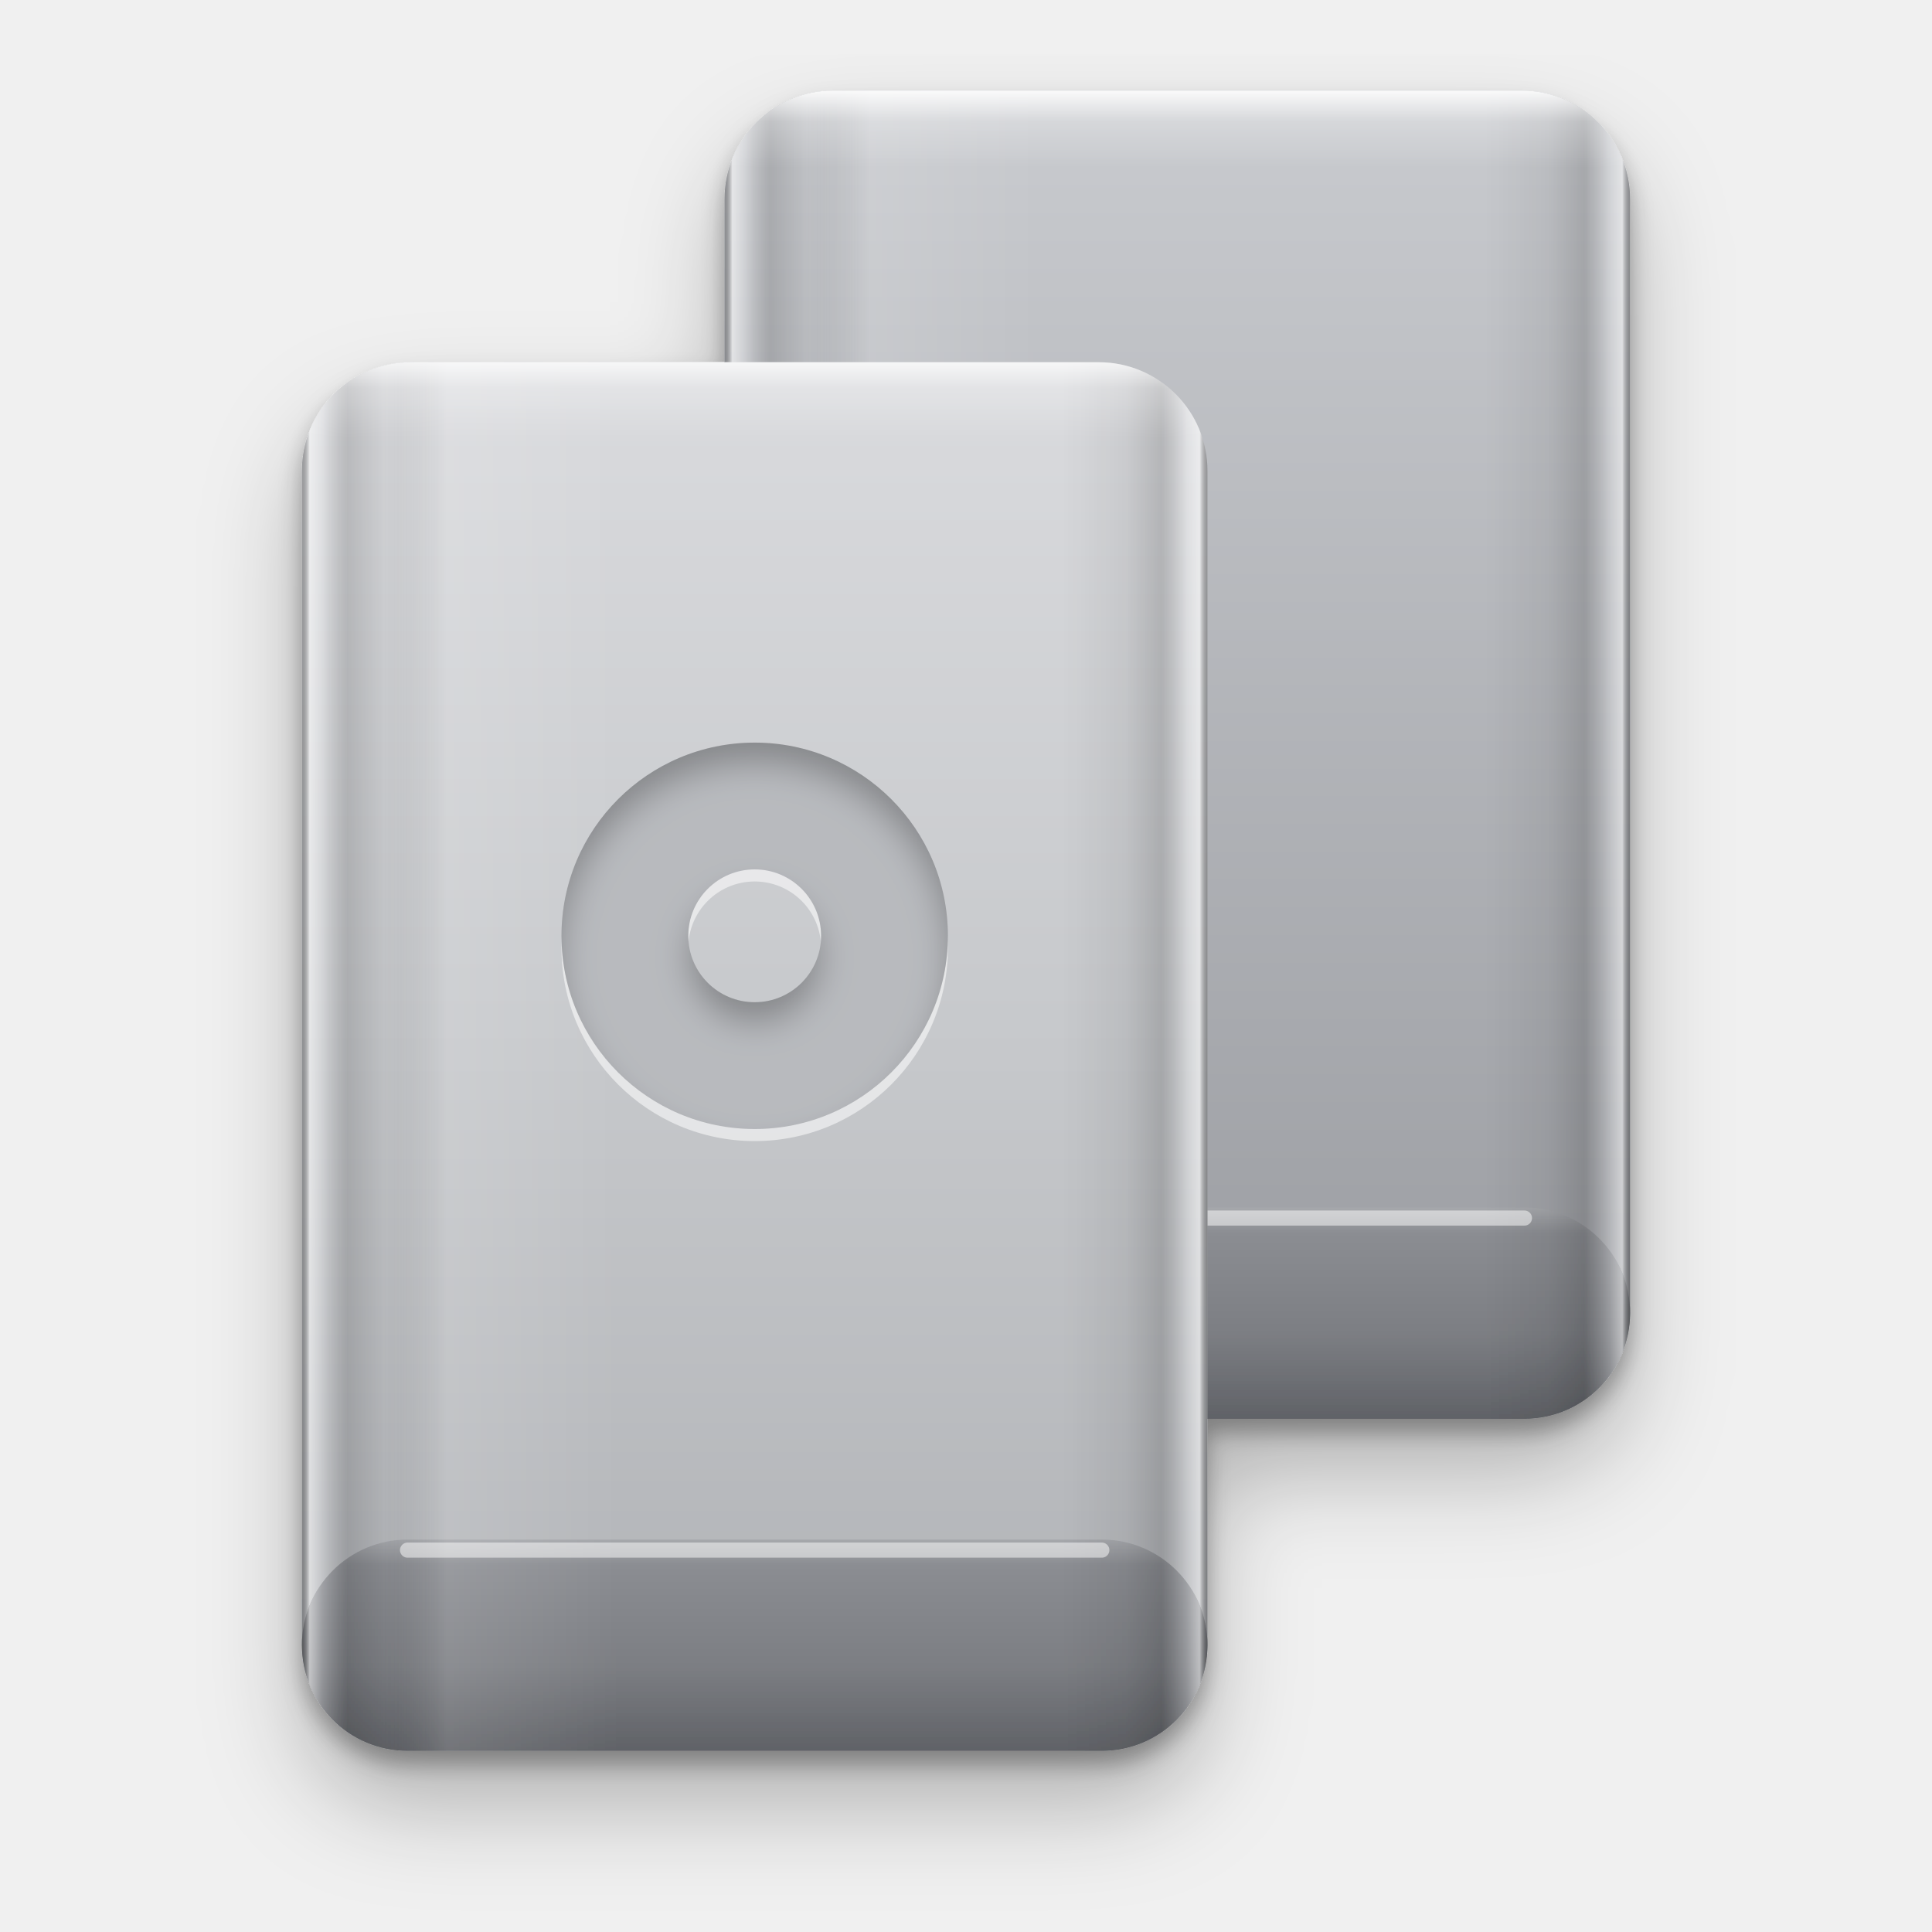
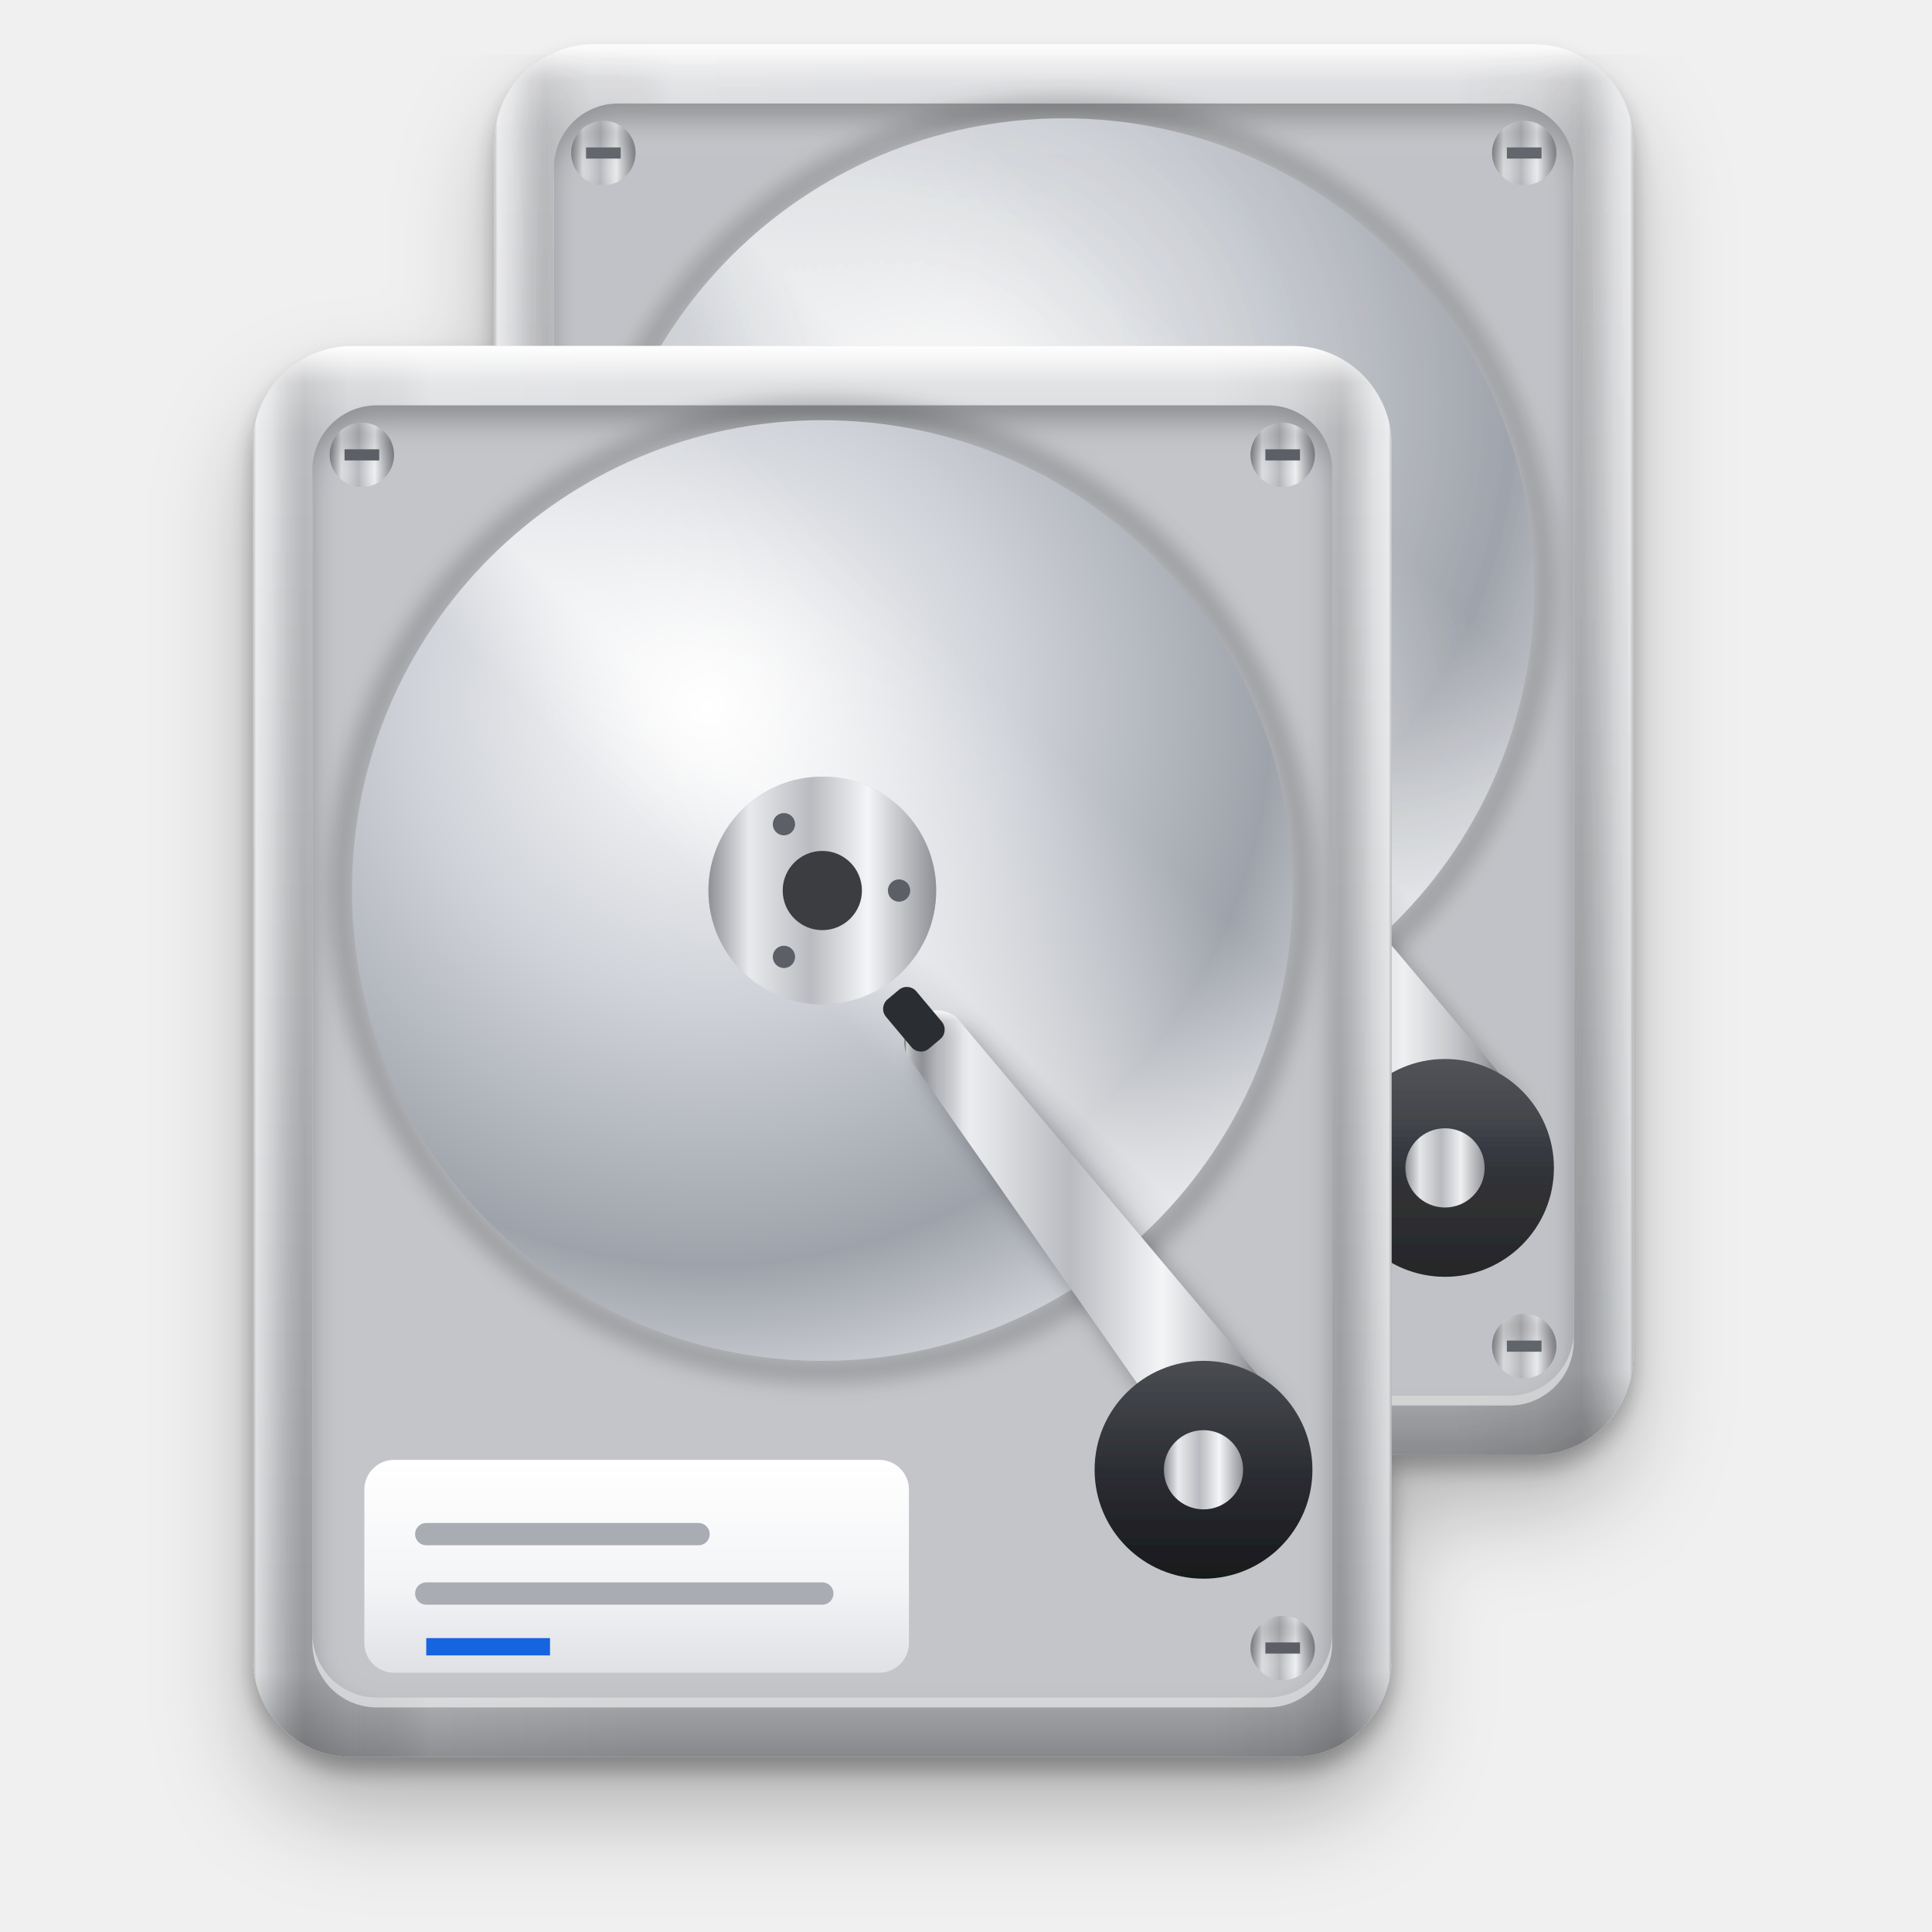
<svg xmlns="http://www.w3.org/2000/svg" width="128" height="128" viewBox="0 0 64 64">
  <defs>
    <filter id="drop" x="-25%" y="-25%" width="150%" height="160%">
      <feGaussianBlur in="SourceAlpha" stdDeviation="1.6" />
      <feOffset dy="1.8" result="far" />
      <feFlood flood-color="#000000" flood-opacity=".26" />
      <feComposite in2="far" operator="in" result="cast" />
      <feGaussianBlur in="SourceAlpha" stdDeviation=".35" />
      <feOffset dy=".45" result="near" />
      <feFlood flood-color="#000000" flood-opacity=".3" />
      <feComposite in2="near" operator="in" result="contact" />
      <feMerge>
        <feMergeNode in="cast" />
        <feMergeNode in="contact" />
        <feMergeNode in="SourceGraphic" />
      </feMerge>
    </filter>
    <filter id="inset" x="-30%" y="-30%" width="160%" height="160%">
      <feComponentTransfer in="SourceAlpha">
        <feFuncA type="table" tableValues="1 0" />
      </feComponentTransfer>
      <feGaussianBlur stdDeviation=".55" />
      <feOffset dy=".7" result="edge" />
      <feFlood flood-color="#000000" flood-opacity=".5" />
      <feComposite in2="edge" operator="in" />
      <feComposite in2="SourceAlpha" operator="in" result="shade" />
      <feMerge>
        <feMergeNode in="SourceGraphic" />
        <feMergeNode in="shade" />
      </feMerge>
    </filter>
    <filter id="soft" x="-20%" y="-20%" width="140%" height="140%">
      <feGaussianBlur stdDeviation=".45" />
    </filter>
    <linearGradient id="alu" x1="0" y1="0" x2="0" y2="1">
      <stop offset="0" stop-color="#dadbde" />
      <stop offset=".5" stop-color="#c6c8cb" />
      <stop offset="1" stop-color="#aeb0b4" />
    </linearGradient>
    <linearGradient id="alu-dark" x1="0" y1="0" x2="0" y2="1">
      <stop offset="0" stop-color="#c9cbcf" />
      <stop offset="1" stop-color="#999ba0" />
    </linearGradient>
    <linearGradient id="side" x1="0" y1="0" x2="1" y2="0">
      <stop offset="0" stop-color="#000000" stop-opacity=".28" />
      <stop offset=".008" stop-color="#ffffff" stop-opacity=".55" />
      <stop offset=".022" stop-color="#ffffff" stop-opacity=".2" />
      <stop offset=".05" stop-color="#000000" stop-opacity=".14" />
      <stop offset=".09" stop-color="#000000" stop-opacity=".04" />
      <stop offset=".16" stop-color="#ffffff" stop-opacity=".12" />
      <stop offset=".35" stop-color="#ffffff" stop-opacity="0" />
      <stop offset=".84" stop-color="#000000" stop-opacity="0" />
      <stop offset=".91" stop-color="#000000" stop-opacity=".06" />
      <stop offset=".95" stop-color="#000000" stop-opacity=".16" />
      <stop offset=".978" stop-color="#ffffff" stop-opacity=".2" />
      <stop offset=".992" stop-color="#ffffff" stop-opacity=".5" />
      <stop offset="1" stop-color="#000000" stop-opacity=".3" />
    </linearGradient>
    <linearGradient id="bevel" x1="0" y1="0" x2="0" y2="1">
      <stop offset="0" stop-color="#ffffff" stop-opacity=".95" />
      <stop offset=".025" stop-color="#ffffff" stop-opacity=".25" />
      <stop offset=".06" stop-color="#ffffff" stop-opacity="0" />
      <stop offset=".94" stop-color="#000000" stop-opacity="0" />
      <stop offset="1" stop-color="#000000" stop-opacity=".22" />
    </linearGradient>
    <linearGradient id="lip" x1="0" y1="0" x2="0" y2="1">
      <stop offset="0" stop-color="#a6a8ac" />
      <stop offset=".12" stop-color="#8b8d92" />
      <stop offset=".6" stop-color="#7c7e83" />
      <stop offset="1" stop-color="#606267" />
    </linearGradient>
    <linearGradient id="lip-white" x1="0" y1="0" x2="0" y2="1">
      <stop offset="0" stop-color="#ffffff" />
      <stop offset=".3" stop-color="#e6e8eb" />
      <stop offset="1" stop-color="#bfc2c8" />
    </linearGradient>
    <linearGradient id="plastic" x1="0" y1="0" x2="0" y2="1">
      <stop offset="0" stop-color="#ffffff" />
      <stop offset=".6" stop-color="#f3f4f6" />
      <stop offset="1" stop-color="#dfe1e5" />
    </linearGradient>
    <linearGradient id="steel" x1="0" y1="0" x2="1" y2="0">
      <stop offset="0" stop-color="#8e9096" />
      <stop offset=".18" stop-color="#e9eaed" />
      <stop offset=".45" stop-color="#b9bbc0" />
      <stop offset=".7" stop-color="#f4f5f7" />
      <stop offset="1" stop-color="#8e9096" />
    </linearGradient>
    <linearGradient id="glass" x1="0" y1="0" x2="0" y2="1">
      <stop offset="0" stop-color="#26282e" />
      <stop offset="1" stop-color="#08090b" />
    </linearGradient>
    <linearGradient id="reflect" x1="0" y1="0" x2="1" y2="1">
      <stop offset="0" stop-color="#ffffff" stop-opacity=".18" />
      <stop offset=".42" stop-color="#ffffff" stop-opacity=".06" />
      <stop offset=".43" stop-color="#ffffff" stop-opacity="0" />
    </linearGradient>
-     <radialGradient id="wall" cx=".25" cy=".2" r="1.1">
-       <stop offset="0" stop-color="#5aa8ff" />
-       <stop offset=".35" stop-color="#2f5bff" />
-       <stop offset=".7" stop-color="#7b32e6" />
-       <stop offset="1" stop-color="#ff4f7b" />
+     <linearGradient id="crystal" x1="0" y1="0" x2=".7" y2="1">
+       <stop offset="0" stop-color="#4fdcff" />
+       <stop offset=".55" stop-color="#1e9bf5" />
+       <stop offset="1" stop-color="#1565e0" />
+     </linearGradient>
+     <linearGradient id="graphite" x1="0" y1="0" x2="0" y2="1">
+       <stop offset="0" stop-color="#4a4c52" />
+       <stop offset=".5" stop-color="#2c2e33" />
+       <stop offset="1" stop-color="#18191c" />
+     </linearGradient>
+     <radialGradient id="platter" cx=".38" cy=".3" r=".8">
+       <stop offset="0" stop-color="#ffffff" />
+       <stop offset=".4" stop-color="#cfd2d8" />
+       <stop offset=".75" stop-color="#9ea2aa" />
+       <stop offset="1" stop-color="#e2e4e8" />
    </radialGradient>
    <linearGradient id="label" x1="0" y1="0" x2="0" y2="1">
      <stop offset="0" stop-color="#3d8bff" />
      <stop offset="1" stop-color="#1048c8" />
    </linearGradient>
    <linearGradient id="gold" x1="0" y1="0" x2="0" y2="1">
      <stop offset="0" stop-color="#f6df9c" />
      <stop offset=".5" stop-color="#d6ae55" />
      <stop offset="1" stop-color="#b48a33" />
    </linearGradient>
    <radialGradient id="cone" cx=".42" cy=".36" r=".72">
      <stop offset="0" stop-color="#55585f" />
      <stop offset=".55" stop-color="#25272c" />
      <stop offset="1" stop-color="#0c0d0f" />
    </radialGradient>
    <radialGradient id="lens" cx=".38" cy=".32" r=".75">
      <stop offset="0" stop-color="#5a7fd0" />
      <stop offset=".45" stop-color="#1a2a55" />
      <stop offset="1" stop-color="#030409" />
    </radialGradient>
    <radialGradient id="disc" cx=".5" cy=".5" r=".5">
      <stop offset=".18" stop-color="#fbfbfc" />
      <stop offset=".7" stop-color="#d9dbe0" />
      <stop offset="1" stop-color="#b5b8bf" />
    </radialGradient>
    <linearGradient id="sheen" x1="0" y1="0" x2="1" y2="1">
      <stop offset=".18" stop-color="#ff7ad9" stop-opacity="0" />
      <stop offset=".36" stop-color="#ff7ad9" stop-opacity=".42" />
      <stop offset=".5" stop-color="#5fd3ff" stop-opacity=".42" />
      <stop offset=".63" stop-color="#9dff7a" stop-opacity=".34" />
      <stop offset=".8" stop-color="#ffe066" stop-opacity="0" />
    </linearGradient>
    <linearGradient id="sheen2" x1="1" y1="0" x2="0" y2="1">
      <stop offset=".3" stop-color="#ffffff" stop-opacity="0" />
      <stop offset=".48" stop-color="#ffffff" stop-opacity=".55" />
      <stop offset=".56" stop-color="#ffffff" stop-opacity="0" />
    </linearGradient>
    <pattern id="mesh" width="1.3" height="1.3" patternUnits="userSpaceOnUse">
      <circle cx=".65" cy=".65" r=".33" fill="#000000" fill-opacity=".55" />
    </pattern>
    <pattern id="mesh-light" width="1.1" height="1.1" patternUnits="userSpaceOnUse">
      <circle cx=".55" cy=".55" r=".28" fill="#ffffff" fill-opacity=".5" />
    </pattern>
  </defs>
  <g filter="url(#drop)">
-     <path d="M27.6 3h22.8a3.6 3.6 0 0 1 3.6 3.6v36.8a3.6 3.6 0 0 1-3.6 3.6h-22.8a3.6 3.6 0 0 1-3.6-3.6v-36.8a3.6 3.6 0 0 1 3.6-3.6z" fill="url(#alu-dark)" />
-     <path d="M27.6 3h22.8a3.6 3.6 0 0 1 3.6 3.6v36.8a3.6 3.6 0 0 1-3.6 3.6h-22.8a3.6 3.6 0 0 1-3.6-3.6v-36.8a3.6 3.6 0 0 1 3.6-3.6z" fill="url(#side)" />
-     <path d="M27.6 3h22.8a3.6 3.6 0 0 1 3.6 3.6v36.8a3.6 3.6 0 0 1-3.6 3.6h-22.8a3.6 3.6 0 0 1-3.6-3.6v-36.8a3.6 3.6 0 0 1 3.6-3.6z" fill="url(#bevel)" />
-     <path d="M27.5 40h23a3.5 3.5 0 0 1 3.5 3.5v0a3.5 3.5 0 0 1-3.5 3.5h-23a3.5 3.5 0 0 1-3.5-3.5v-0a3.5 3.5 0 0 1 3.5-3.5z" fill="url(#lip)" />
-     <path d="M27.5 40h23a3.5 3.5 0 0 1 3.5 3.5v0a3.5 3.5 0 0 1-3.5 3.5h-23a3.5 3.5 0 0 1-3.5-3.5v-0a3.5 3.5 0 0 1 3.5-3.5z" fill="url(#side)" />
-     <path d="M27.5 40.35h23" stroke="#ffffff" stroke-opacity=".5" stroke-width=".5" stroke-linecap="round" />
-     <path d="M13.6 12h22.8a3.6 3.6 0 0 1 3.6 3.6v38.8a3.6 3.6 0 0 1-3.6 3.6h-22.8a3.6 3.6 0 0 1-3.6-3.6v-38.8a3.6 3.6 0 0 1 3.6-3.6z" fill="url(#alu)" />
-     <path d="M13.6 12h22.8a3.6 3.6 0 0 1 3.6 3.6v38.8a3.6 3.6 0 0 1-3.6 3.6h-22.8a3.6 3.6 0 0 1-3.6-3.6v-38.8a3.6 3.6 0 0 1 3.6-3.6z" fill="url(#side)" />
-     <path d="M13.6 12h22.8a3.6 3.6 0 0 1 3.6 3.6v38.8a3.6 3.6 0 0 1-3.6 3.6h-22.8a3.6 3.6 0 0 1-3.6-3.6v-38.8a3.6 3.6 0 0 1 3.6-3.6z" fill="url(#bevel)" />
-     <path d="M13.5 51h23a3.5 3.5 0 0 1 3.5 3.5v0a3.5 3.5 0 0 1-3.5 3.5h-23a3.5 3.5 0 0 1-3.5-3.5v-0a3.5 3.5 0 0 1 3.5-3.5z" fill="url(#lip)" />
-     <path d="M13.5 51h23a3.5 3.5 0 0 1 3.5 3.5v0a3.5 3.5 0 0 1-3.5 3.5h-23a3.5 3.5 0 0 1-3.5-3.5v-0a3.5 3.5 0 0 1 3.5-3.5z" fill="url(#side)" />
-     <path d="M13.5 51.35h23" stroke="#ffffff" stroke-opacity=".5" stroke-width=".5" stroke-linecap="round" />
-     <path d="M25 24.6a6.4 6.4 0 1 1 0 12.8a6.4 6.4 0 1 1 0-12.8zM25 28.8a2.2 2.2 0 1 0 0 4.4a2.2 2.2 0 1 0 0-4.4z" fill="#ffffff" fill-opacity=".55" transform="translate(0 .4)" />
-     <path d="M25 24.6a6.4 6.4 0 1 1 0 12.8a6.4 6.4 0 1 1 0-12.8zM25 28.8a2.2 2.2 0 1 0 0 4.4a2.2 2.2 0 1 0 0-4.4z" fill="#b8babe" filter="url(#inset)" />
+     <g transform="translate(9 -1) scale(.82)" opacity=".9">
+       <path d="M13 3h38a4 4 0 0 1 4 4v49a4 4 0 0 1-4 4h-38a4 4 0 0 1-4-4v-49a4 4 0 0 1 4-4z" fill="url(#alu)" />
+       <path d="M13 3h38a4 4 0 0 1 4 4v49a4 4 0 0 1-4 4h-38a4 4 0 0 1-4-4v-49a4 4 0 0 1 4-4z" fill="url(#side)" />
+       <path d="M13 3h38a4 4 0 0 1 4 4v49a4 4 0 0 1-4 4h-38a4 4 0 0 1-4-4v-49a4 4 0 0 1 4-4z" fill="url(#bevel)" />
+       <path d="M14 5.4h36a2.6 2.6 0 0 1 2.6 2.6v47a2.6 2.6 0 0 1-2.6 2.6h-36a2.6 2.6 0 0 1-2.6-2.6v-47a2.6 2.6 0 0 1 2.6-2.6z" fill="#ffffff" fill-opacity=".55" transform="translate(0 .4)" />
+       <path d="M14 5.4h36a2.6 2.6 0 0 1 2.6 2.6v47a2.6 2.6 0 0 1-2.6 2.6h-36a2.6 2.6 0 0 1-2.6-2.6v-47a2.6 2.6 0 0 1 2.6-2.6z" fill="#c3c5c9" filter="url(#inset)" />
+       <path fill-rule="evenodd" d="M32 5.2a19.8 19.8 0 1 1 0 39.6a19.8 19.8 0 1 1 0-39.6zM32 6a19 19 0 1 0 0 38a19 19 0 1 0 0-38z" fill="#000000" fill-opacity=".25" filter="url(#soft)" />
+       <path fill-rule="evenodd" d="M32 6a19 19 0 1 1 0 38a19 19 0 1 1 0-38zM32 20.4a4.6 4.6 0 1 0 0 9.2a4.6 4.6 0 1 0 0-9.2z" fill="url(#platter)" />
+       <path fill-rule="evenodd" d="M32 6a19 19 0 1 1 0 38a19 19 0 1 1 0-38zM32 20.4a4.6 4.6 0 1 0 0 9.2a4.6 4.6 0 1 0 0-9.2z" fill="url(#sheen2)" />
+       <circle cx="32" cy="25" r="4.6" fill="url(#steel)" />
+       <circle cx="32" cy="25" r="1.6" fill="#3a3c41" />
+       <circle cx="35.10" cy="25.00" r=".45" fill="#5c5f66" />
+       <circle cx="30.45" cy="27.68" r=".45" fill="#5c5f66" />
+       <circle cx="30.45" cy="22.32" r=".45" fill="#5c5f66" />
+       <path d="M46.6 47.6 35.4 31.6a1.3 1.3 0 0 1 2-1.5l12.8 15.2z" fill="#000000" fill-opacity=".3" filter="url(#soft)" transform="translate(.6 .8)" />
+       <path d="M46.6 47.6 35.4 31.6a1.3 1.3 0 0 1 2-1.5l12.8 15.2z" fill="url(#steel)" />
+       <path d="M46.6 47.6 35.4 31.6a1.3 1.3 0 0 1 2-1.5l12.8 15.2z" fill="url(#side)" />
+       <path d="M46.6 47.6 35.4 31.6a1.3 1.3 0 0 1 2-1.5l12.8 15.2z" fill="url(#bevel)" />
+       <rect x="34.4" y="29.4" width="2.6" height="1.6" rx=".5" fill="#2c2e33" transform="rotate(50 35.7 30.2)" />
+       <circle cx="47.4" cy="48.4" r="4.4" fill="url(#graphite)" />
+       <circle cx="47.4" cy="48.4" r="1.6" fill="url(#steel)" />
+       <path d="M14.7 48h19.6a1.2 1.2 0 0 1 1.2 1.2v6.2a1.2 1.2 0 0 1-1.2 1.2h-19.6a1.2 1.2 0 0 1-1.2-1.2v-6.2a1.2 1.2 0 0 1 1.2-1.2z" fill="url(#plastic)" />
+       <path d="M16 51h11M16 53.4h16" stroke="#a9acb3" stroke-width=".9" stroke-linecap="round" />
+       <rect x="16" y="55.2" width="5" height=".7" fill="#1565e0" />
+       <circle cx="13.4" cy="7.4" r="1.3" fill="url(#steel)" filter="url(#inset)" />
+       <path d="M12.7 7.4h1.4" stroke="#5c5f66" stroke-width=".45" />
+       <circle cx="50.6" cy="7.4" r="1.3" fill="url(#steel)" filter="url(#inset)" />
+       <path d="M49.9 7.4h1.4" stroke="#5c5f66" stroke-width=".45" />
+       <circle cx="50.6" cy="55.6" r="1.3" fill="url(#steel)" filter="url(#inset)" />
+       <path d="M49.9 55.6h1.4" stroke="#5c5f66" stroke-width=".45" />
+     </g>
+     <g transform="translate(1 9) scale(.82)">
+       <path d="M13 3h38a4 4 0 0 1 4 4v49a4 4 0 0 1-4 4h-38a4 4 0 0 1-4-4v-49a4 4 0 0 1 4-4z" fill="url(#alu)" />
+       <path d="M13 3h38a4 4 0 0 1 4 4v49a4 4 0 0 1-4 4h-38a4 4 0 0 1-4-4v-49a4 4 0 0 1 4-4z" fill="url(#side)" />
+       <path d="M13 3h38a4 4 0 0 1 4 4v49a4 4 0 0 1-4 4h-38a4 4 0 0 1-4-4v-49a4 4 0 0 1 4-4z" fill="url(#bevel)" />
+       <path d="M14 5.4h36a2.6 2.6 0 0 1 2.6 2.6v47a2.6 2.6 0 0 1-2.6 2.6h-36a2.6 2.6 0 0 1-2.6-2.6v-47a2.6 2.6 0 0 1 2.6-2.6z" fill="#ffffff" fill-opacity=".55" transform="translate(0 .4)" />
+       <path d="M14 5.4h36a2.6 2.6 0 0 1 2.6 2.6v47a2.6 2.6 0 0 1-2.6 2.6h-36a2.6 2.6 0 0 1-2.6-2.6v-47a2.6 2.6 0 0 1 2.6-2.6z" fill="#c3c5c9" filter="url(#inset)" />
+       <path fill-rule="evenodd" d="M32 5.2a19.8 19.8 0 1 1 0 39.6a19.8 19.8 0 1 1 0-39.6zM32 6a19 19 0 1 0 0 38a19 19 0 1 0 0-38z" fill="#000000" fill-opacity=".25" filter="url(#soft)" />
+       <path fill-rule="evenodd" d="M32 6a19 19 0 1 1 0 38a19 19 0 1 1 0-38zM32 20.4a4.6 4.6 0 1 0 0 9.2a4.6 4.6 0 1 0 0-9.2z" fill="url(#platter)" />
+       <path fill-rule="evenodd" d="M32 6a19 19 0 1 1 0 38a19 19 0 1 1 0-38zM32 20.4a4.6 4.6 0 1 0 0 9.2a4.6 4.6 0 1 0 0-9.2z" fill="url(#sheen2)" />
+       <circle cx="32" cy="25" r="4.6" fill="url(#steel)" />
+       <circle cx="32" cy="25" r="1.6" fill="#3a3c41" />
+       <circle cx="35.10" cy="25.00" r=".45" fill="#5c5f66" />
+       <circle cx="30.45" cy="27.68" r=".45" fill="#5c5f66" />
+       <circle cx="30.45" cy="22.32" r=".45" fill="#5c5f66" />
+       <path d="M46.6 47.6 35.4 31.6a1.3 1.3 0 0 1 2-1.5l12.8 15.2z" fill="#000000" fill-opacity=".3" filter="url(#soft)" transform="translate(.6 .8)" />
+       <path d="M46.6 47.6 35.4 31.6a1.3 1.3 0 0 1 2-1.5l12.8 15.2z" fill="url(#steel)" />
+       <path d="M46.6 47.6 35.4 31.6a1.3 1.3 0 0 1 2-1.5l12.8 15.2z" fill="url(#side)" />
+       <path d="M46.6 47.6 35.4 31.6a1.3 1.3 0 0 1 2-1.5l12.8 15.2z" fill="url(#bevel)" />
+       <rect x="34.4" y="29.4" width="2.6" height="1.6" rx=".5" fill="#2c2e33" transform="rotate(50 35.7 30.2)" />
+       <circle cx="47.4" cy="48.4" r="4.4" fill="url(#graphite)" />
+       <circle cx="47.4" cy="48.4" r="1.6" fill="url(#steel)" />
+       <path d="M14.7 48h19.6a1.2 1.2 0 0 1 1.2 1.2v6.2a1.2 1.2 0 0 1-1.2 1.2h-19.6a1.2 1.2 0 0 1-1.2-1.2v-6.2a1.2 1.2 0 0 1 1.2-1.2z" fill="url(#plastic)" />
+       <path d="M16 51h11M16 53.4h16" stroke="#a9acb3" stroke-width=".9" stroke-linecap="round" />
+       <rect x="16" y="55.2" width="5" height=".7" fill="#1565e0" />
+       <circle cx="13.4" cy="7.4" r="1.3" fill="url(#steel)" filter="url(#inset)" />
+       <path d="M12.7 7.4h1.4" stroke="#5c5f66" stroke-width=".45" />
+       <circle cx="50.6" cy="7.4" r="1.3" fill="url(#steel)" filter="url(#inset)" />
+       <path d="M49.9 7.4h1.4" stroke="#5c5f66" stroke-width=".45" />
+       <circle cx="50.6" cy="55.6" r="1.3" fill="url(#steel)" filter="url(#inset)" />
+       <path d="M49.9 55.6h1.4" stroke="#5c5f66" stroke-width=".45" />
+     </g>
  </g>
</svg>
